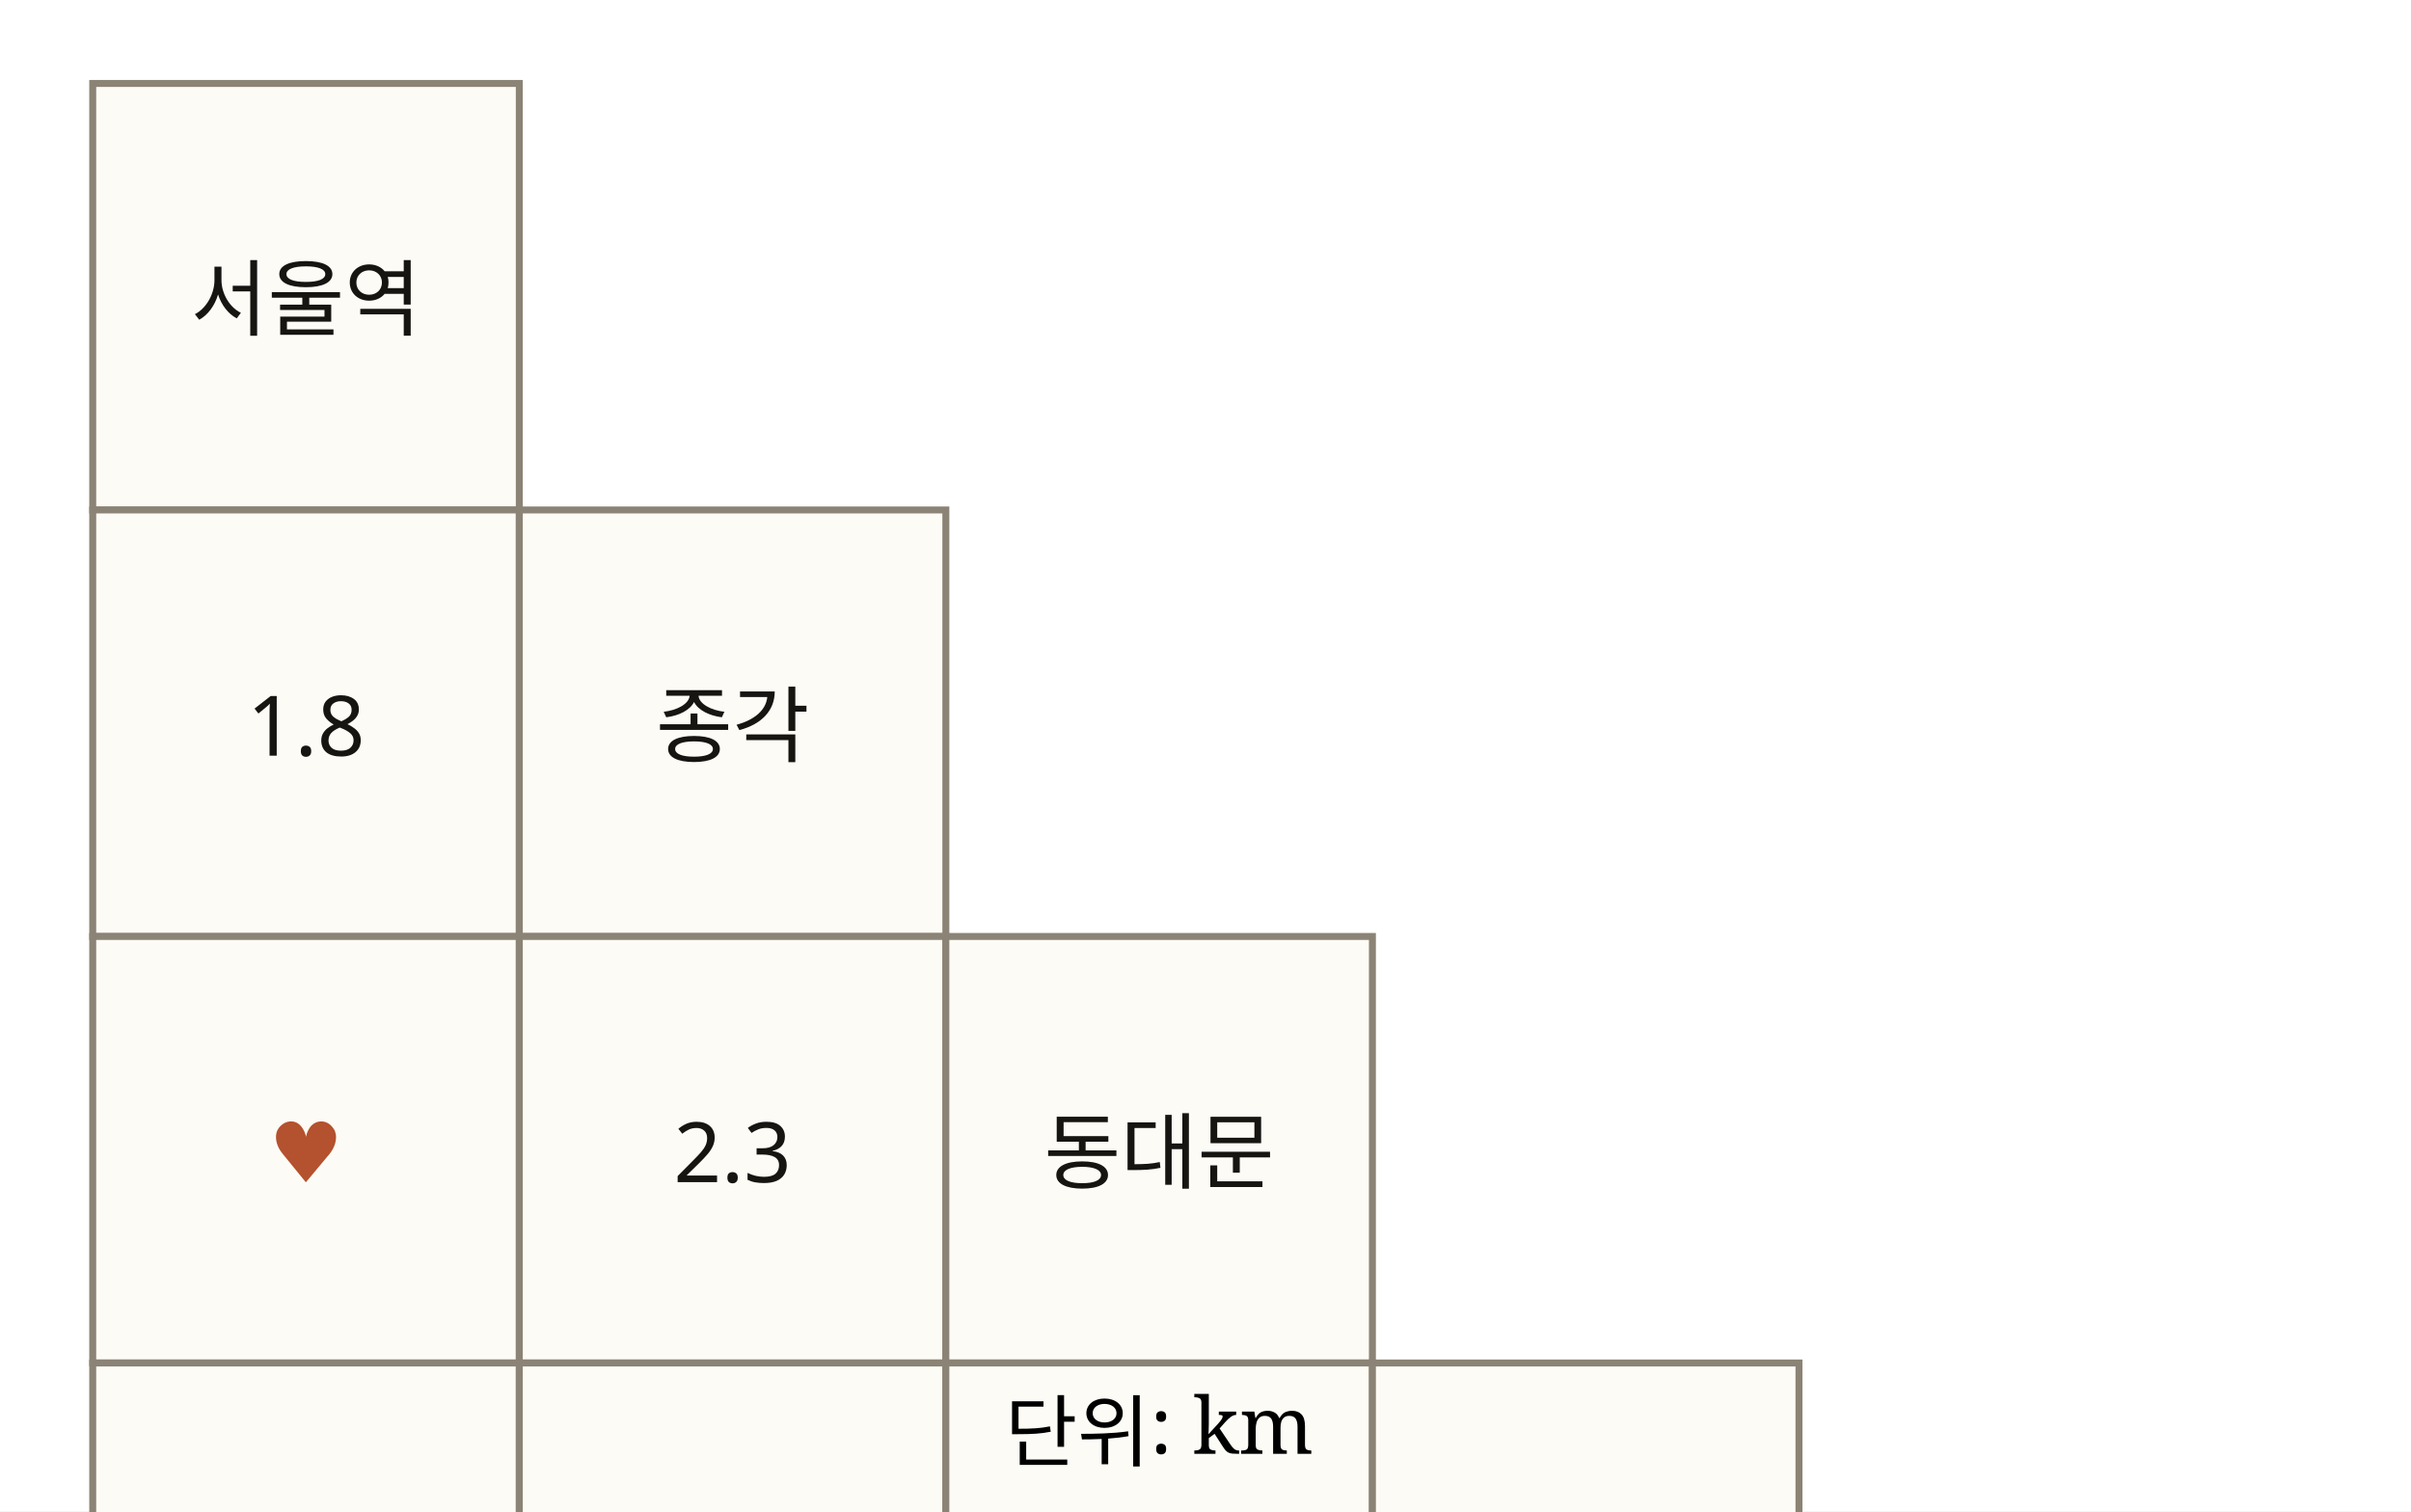
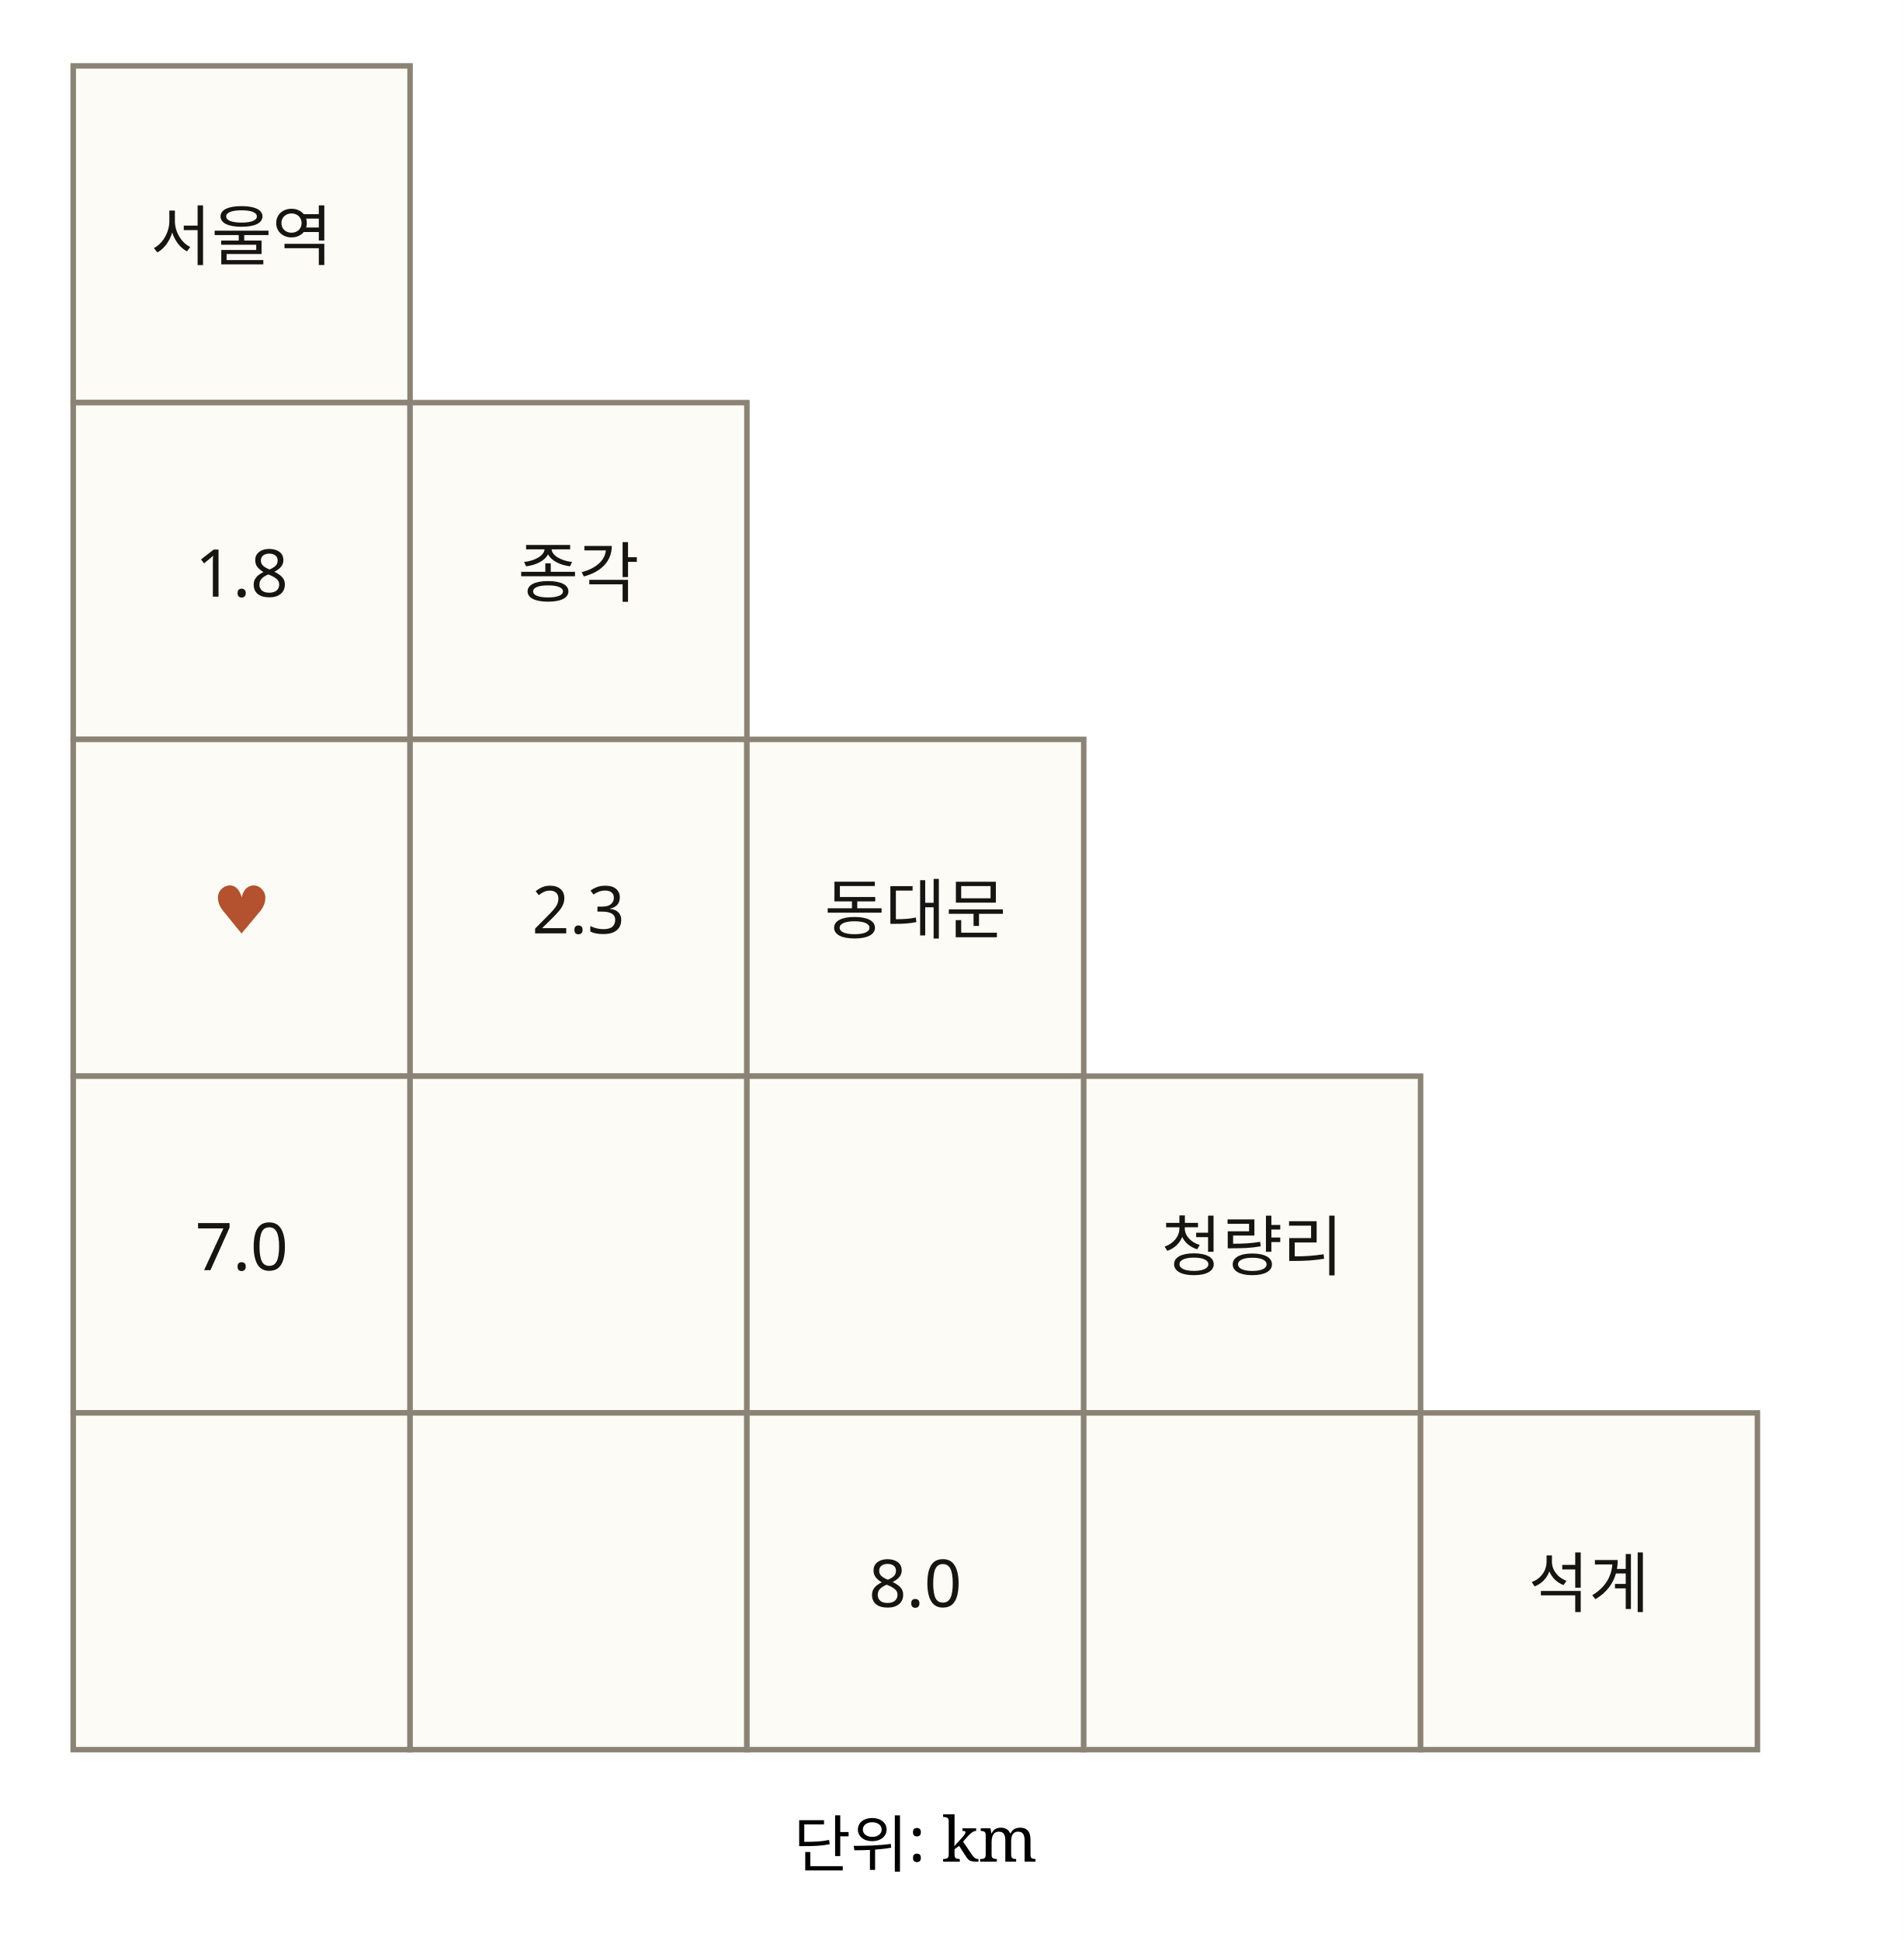
- <svg xmlns="http://www.w3.org/2000/svg" width="520" height="326" viewBox="0 0 520 326">
+ <svg xmlns="http://www.w3.org/2000/svg" width="520" height="530" viewBox="0 0 520 530">
  <rect width="100%" height="100%" fill="white" />
  <rect x="20" y="18" width="92" height="92" fill="#fdfbf5" stroke="#8b8375" stroke-width="1.5" />
  <text x="66.0" y="71.0" text-anchor="middle" font-family="sans-serif" font-size="18" fill="#171512">서울역</text>
  <rect x="20" y="110" width="92" height="92" fill="#fdfbf5" stroke="#8b8375" stroke-width="1.5" />
  <text x="66.0" y="163.0" text-anchor="middle" font-family="sans-serif" font-size="18" fill="#171512">1.8</text>
  <rect x="112" y="110" width="92" height="92" fill="#fdfbf5" stroke="#8b8375" stroke-width="1.5" />
  <text x="158.0" y="163.0" text-anchor="middle" font-family="sans-serif" font-size="18" fill="#171512">종각</text>
  <rect x="20" y="202" width="92" height="92" fill="#fdfbf5" stroke="#8b8375" stroke-width="1.5" />
  <text x="66.0" y="255.0" text-anchor="middle" font-family="sans-serif" font-size="18" fill="#b4512e">♥</text>
  <rect x="112" y="202" width="92" height="92" fill="#fdfbf5" stroke="#8b8375" stroke-width="1.5" />
  <text x="158.0" y="255.0" text-anchor="middle" font-family="sans-serif" font-size="18" fill="#171512">2.3</text>
  <rect x="204" y="202" width="92" height="92" fill="#fdfbf5" stroke="#8b8375" stroke-width="1.5" />
  <text x="250.0" y="255.0" text-anchor="middle" font-family="sans-serif" font-size="18" fill="#171512">동대문</text>
  <rect x="20" y="294" width="92" height="92" fill="#fdfbf5" stroke="#8b8375" stroke-width="1.5" />
  <text x="66.0" y="347.0" text-anchor="middle" font-family="sans-serif" font-size="18" fill="#171512">7.0</text>
  <rect x="112" y="294" width="92" height="92" fill="#fdfbf5" stroke="#8b8375" stroke-width="1.5" />
  <text x="158.0" y="347.0" text-anchor="middle" font-family="sans-serif" font-size="18" fill="#171512" />
  <rect x="204" y="294" width="92" height="92" fill="#fdfbf5" stroke="#8b8375" stroke-width="1.5" />
  <text x="250.0" y="347.0" text-anchor="middle" font-family="sans-serif" font-size="18" fill="#171512" />
  <rect x="296" y="294" width="92" height="92" fill="#fdfbf5" stroke="#8b8375" stroke-width="1.5" />
  <text x="342.0" y="347.0" text-anchor="middle" font-family="sans-serif" font-size="18" fill="#171512">청량리</text>
  <rect x="20" y="386" width="92" height="92" fill="#fdfbf5" stroke="#8b8375" stroke-width="1.5" />
  <text x="66.0" y="439.0" text-anchor="middle" font-family="sans-serif" font-size="18" fill="#171512" />
  <rect x="112" y="386" width="92" height="92" fill="#fdfbf5" stroke="#8b8375" stroke-width="1.5" />
  <text x="158.0" y="439.0" text-anchor="middle" font-family="sans-serif" font-size="18" fill="#171512" />
  <rect x="204" y="386" width="92" height="92" fill="#fdfbf5" stroke="#8b8375" stroke-width="1.5" />
  <text x="250.0" y="439.0" text-anchor="middle" font-family="sans-serif" font-size="18" fill="#171512">8.0</text>
  <rect x="296" y="386" width="92" height="92" fill="#fdfbf5" stroke="#8b8375" stroke-width="1.5" />
  <text x="342.0" y="439.0" text-anchor="middle" font-family="sans-serif" font-size="18" fill="#171512" />
  <rect x="388" y="386" width="92" height="92" fill="#fdfbf5" stroke="#8b8375" stroke-width="1.5" />
  <text x="434.0" y="439.0" text-anchor="middle" font-family="sans-serif" font-size="18" fill="#171512">석계</text>
-   <text x="250" y="315" text-anchor="middle" font-family="serif" font-size="17">단위: km</text>
+   <text x="250" y="510" text-anchor="middle" font-family="serif" font-size="17">단위: km</text>
</svg>
